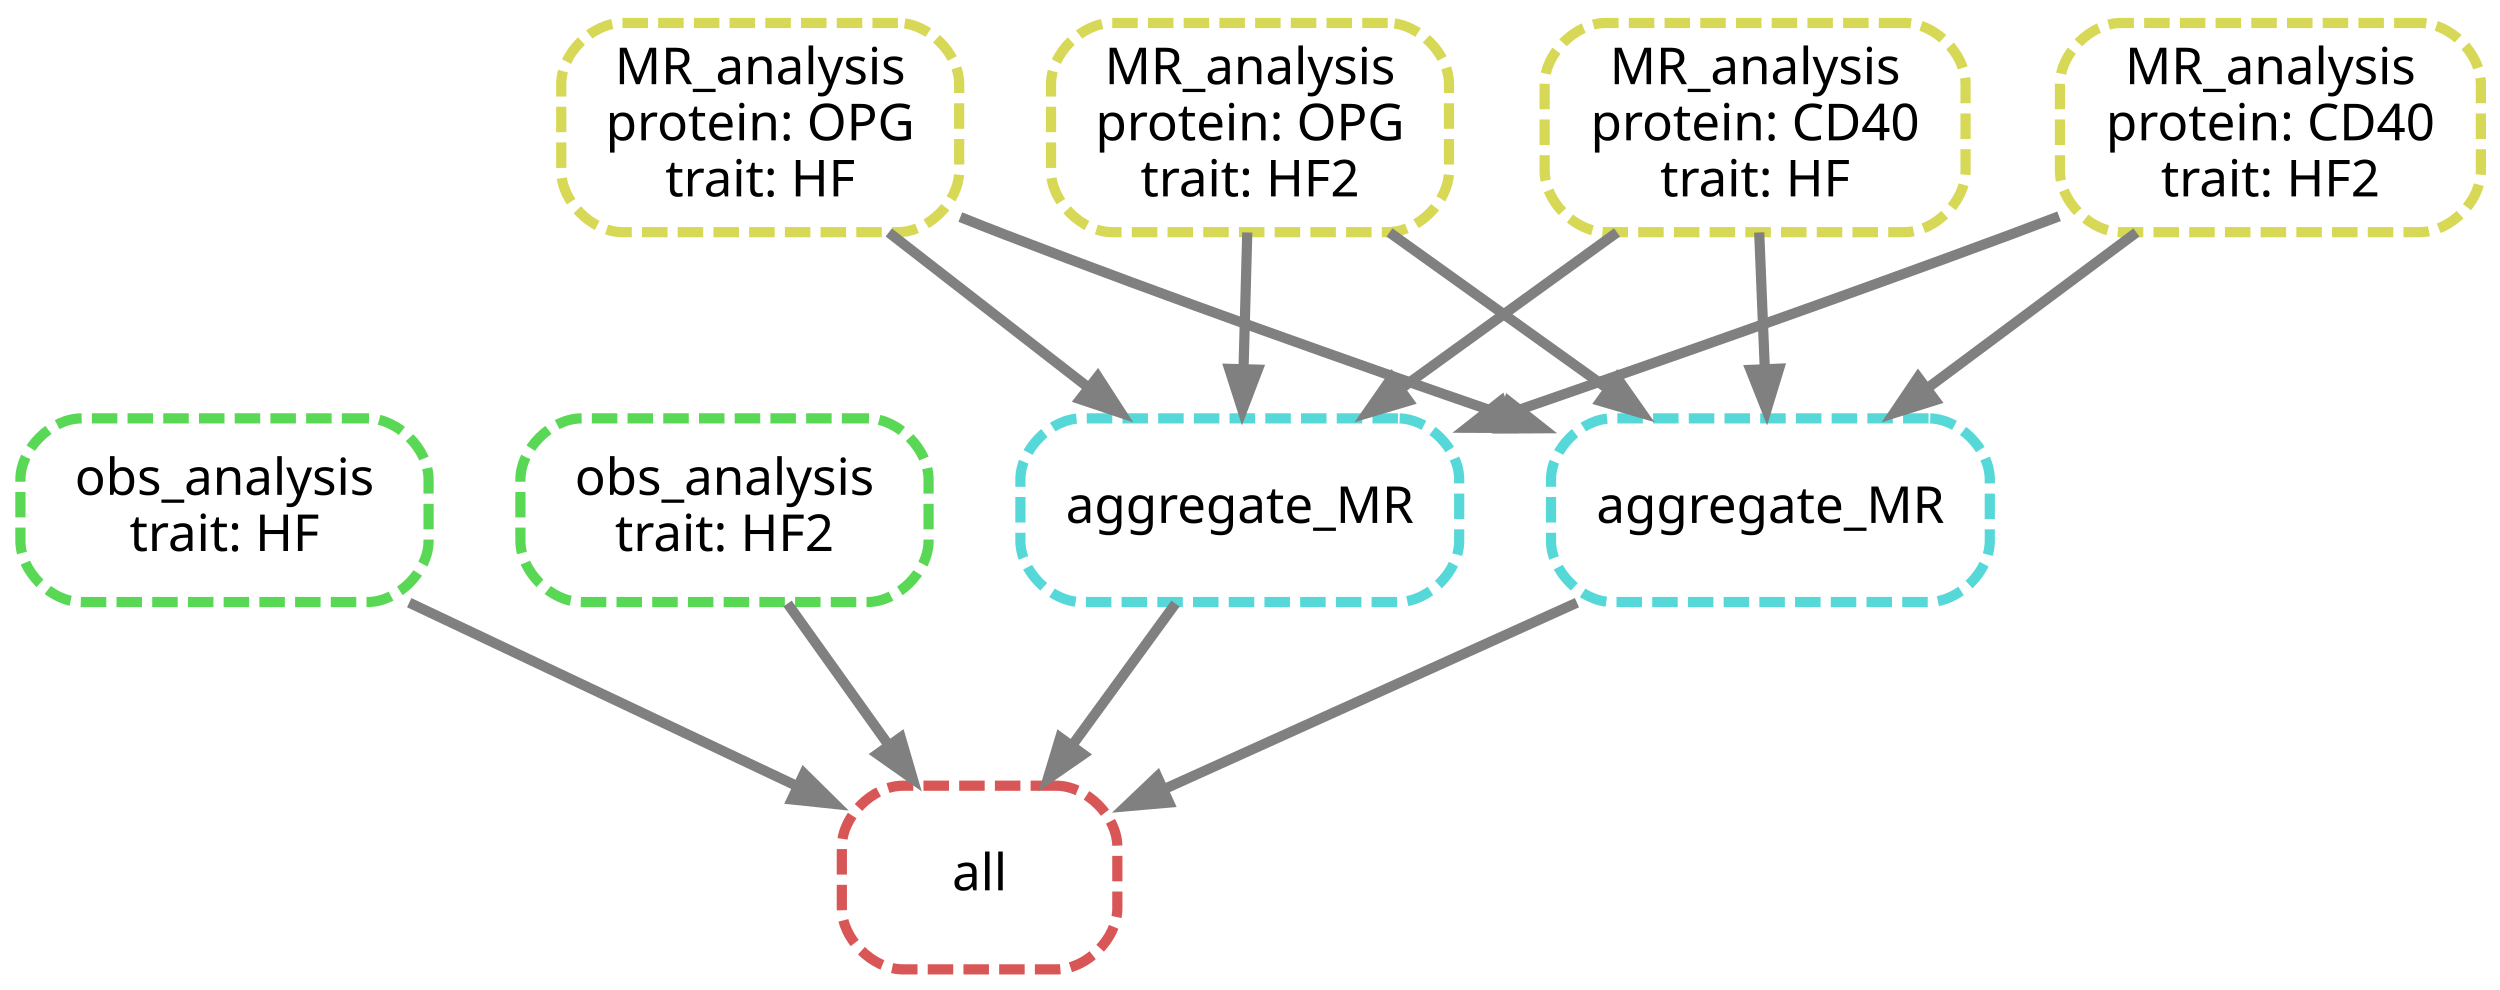
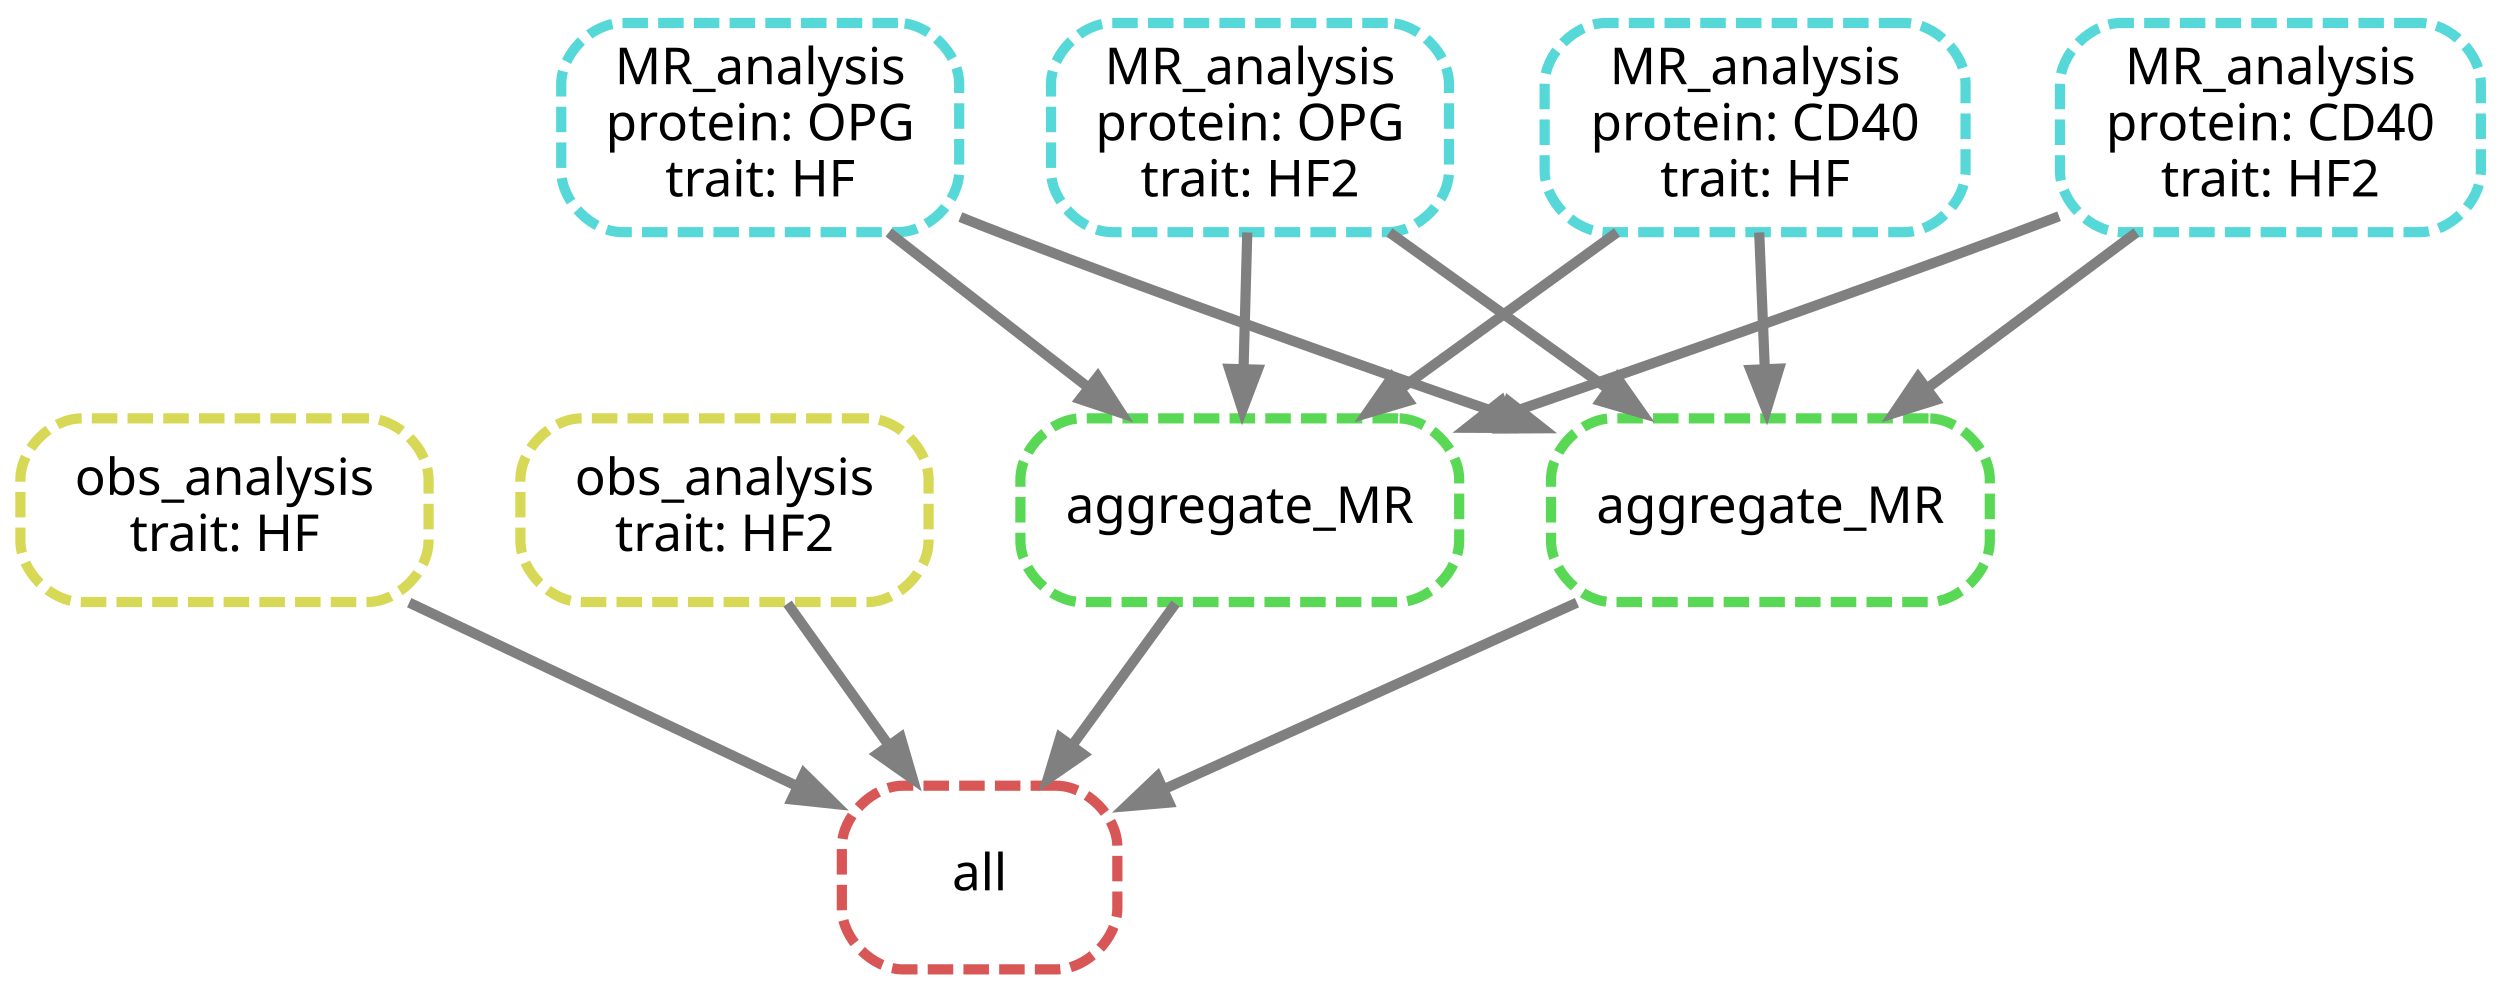
<svg xmlns="http://www.w3.org/2000/svg" width="490pt" height="194pt" viewBox="0.00 0.00 490.00 194.00">
  <g id="graph0" class="graph" transform="scale(1 1) rotate(0) translate(4 190)">
    <polygon fill="white" stroke="white" points="-4,5 -4,-190 487,-190 487,5 -4,5" />
    <g id="node1" class="node">
      <path fill="none" stroke="#d85656" stroke-width="2" stroke-dasharray="5,2" d="M203,-36C203,-36 173,-36 173,-36 167,-36 161,-30 161,-24 161,-24 161,-12 161,-12 161,-6 167,-0 173,-0 173,-0 203,-0 203,-0 209,-0 215,-6 215,-12 215,-12 215,-24 215,-24 215,-30 209,-36 203,-36" />
      <text text-anchor="middle" x="188" y="-15.5" font-family="sans" font-size="10.00">all</text>
    </g>
    <g id="node2" class="node">
-       <path fill="none" stroke="#59d856" stroke-width="2" stroke-dasharray="5,2" d="M68,-108C68,-108 12,-108 12,-108 6,-108 0,-102 0,-96 0,-96 0,-84 0,-84 0,-78 6,-72 12,-72 12,-72 68,-72 68,-72 74,-72 80,-78 80,-84 80,-84 80,-96 80,-96 80,-102 74,-108 68,-108" />
+       <path fill="none" stroke="#d6d856" stroke-width="2" stroke-dasharray="5,2" d="M68,-108C68,-108 12,-108 12,-108 6,-108 0,-102 0,-96 0,-96 0,-84 0,-84 0,-78 6,-72 12,-72 12,-72 68,-72 68,-72 74,-72 80,-78 80,-84 80,-84 80,-96 80,-96 80,-102 74,-108 68,-108" />
      <text text-anchor="middle" x="40" y="-93" font-family="sans" font-size="10.00">obs_analysis</text>
      <text text-anchor="middle" x="40" y="-82" font-family="sans" font-size="10.00">trait: HF</text>
    </g>
    <g id="edge1" class="edge">
      <path fill="none" stroke="grey" stroke-width="2" d="M76.205,-71.876C99.22,-60.99 128.903,-46.951 151.899,-36.075" />
      <polygon fill="grey" stroke="grey" points="153.444,-39.216 160.988,-31.776 150.451,-32.888 153.444,-39.216" />
    </g>
    <g id="node3" class="node">
-       <path fill="none" stroke="#59d856" stroke-width="2" stroke-dasharray="5,2" d="M166,-108C166,-108 110,-108 110,-108 104,-108 98,-102 98,-96 98,-96 98,-84 98,-84 98,-78 104,-72 110,-72 110,-72 166,-72 166,-72 172,-72 178,-78 178,-84 178,-84 178,-96 178,-96 178,-102 172,-108 166,-108" />
+       <path fill="none" stroke="#d6d856" stroke-width="2" stroke-dasharray="5,2" d="M166,-108C166,-108 110,-108 110,-108 104,-108 98,-102 98,-96 98,-96 98,-84 98,-84 98,-78 104,-72 110,-72 110,-72 166,-72 166,-72 172,-72 178,-78 178,-84 178,-84 178,-96 178,-96 178,-102 172,-108 166,-108" />
      <text text-anchor="middle" x="138" y="-93" font-family="sans" font-size="10.00">obs_analysis</text>
      <text text-anchor="middle" x="138" y="-82" font-family="sans" font-size="10.00">trait: HF2</text>
    </g>
    <g id="edge2" class="edge">
      <path fill="none" stroke="grey" stroke-width="2" d="M150.36,-71.697C156.233,-63.474 163.369,-53.483 169.842,-44.421" />
      <polygon fill="grey" stroke="grey" points="172.818,-46.276 175.783,-36.104 167.122,-42.207 172.818,-46.276" />
    </g>
    <g id="node4" class="node">
-       <path fill="none" stroke="#56d8d8" stroke-width="2" stroke-dasharray="5,2" d="M270,-108C270,-108 208,-108 208,-108 202,-108 196,-102 196,-96 196,-96 196,-84 196,-84 196,-78 202,-72 208,-72 208,-72 270,-72 270,-72 276,-72 282,-78 282,-84 282,-84 282,-96 282,-96 282,-102 276,-108 270,-108" />
+       <path fill="none" stroke="#59d856" stroke-width="2" stroke-dasharray="5,2" d="M270,-108C270,-108 208,-108 208,-108 202,-108 196,-102 196,-96 196,-96 196,-84 196,-84 196,-78 202,-72 208,-72 208,-72 270,-72 270,-72 276,-72 282,-78 282,-84 282,-84 282,-96 282,-96 282,-102 276,-108 270,-108" />
      <text text-anchor="middle" x="239" y="-87.5" font-family="sans" font-size="10.00">aggregate_MR</text>
    </g>
    <g id="edge3" class="edge">
      <path fill="none" stroke="grey" stroke-width="2" d="M226.393,-71.697C220.403,-63.474 213.124,-53.483 206.521,-44.421" />
      <polygon fill="grey" stroke="grey" points="209.179,-42.126 200.462,-36.104 203.522,-46.248 209.179,-42.126" />
    </g>
    <g id="node5" class="node">
-       <path fill="none" stroke="#d6d856" stroke-width="2" stroke-dasharray="5,2" d="M369.25,-185.5C369.25,-185.5 310.75,-185.5 310.75,-185.5 304.75,-185.5 298.75,-179.5 298.75,-173.5 298.75,-173.5 298.75,-156.5 298.75,-156.5 298.75,-150.5 304.75,-144.5 310.75,-144.5 310.75,-144.5 369.25,-144.5 369.25,-144.5 375.25,-144.5 381.25,-150.5 381.25,-156.5 381.25,-156.5 381.25,-173.5 381.25,-173.5 381.25,-179.5 375.25,-185.5 369.25,-185.5" />
+       <path fill="none" stroke="#56d8d8" stroke-width="2" stroke-dasharray="5,2" d="M369.25,-185.5C369.25,-185.5 310.75,-185.5 310.75,-185.5 304.75,-185.5 298.75,-179.5 298.75,-173.5 298.75,-173.5 298.75,-156.5 298.75,-156.5 298.75,-150.5 304.75,-144.5 310.75,-144.5 310.75,-144.5 369.25,-144.5 369.25,-144.5 375.25,-144.5 381.25,-150.5 381.25,-156.5 381.25,-156.5 381.25,-173.5 381.25,-173.5 381.25,-179.5 375.25,-185.5 369.25,-185.5" />
      <text text-anchor="middle" x="340" y="-173.5" font-family="sans" font-size="10.00">MR_analysis</text>
      <text text-anchor="middle" x="340" y="-162.5" font-family="sans" font-size="10.00">protein: CD40</text>
      <text text-anchor="middle" x="340" y="-151.5" font-family="sans" font-size="10.00">trait: HF</text>
    </g>
    <g id="edge5" class="edge">
      <path fill="none" stroke="grey" stroke-width="2" d="M312.934,-144.437C299.965,-135.064 284.348,-123.776 270.815,-113.995" />
      <polygon fill="grey" stroke="grey" points="272.855,-111.151 262.7,-108.13 268.754,-116.824 272.855,-111.151" />
    </g>
    <g id="node9" class="node">
-       <path fill="none" stroke="#56d8d8" stroke-width="2" stroke-dasharray="5,2" d="M374,-108C374,-108 312,-108 312,-108 306,-108 300,-102 300,-96 300,-96 300,-84 300,-84 300,-78 306,-72 312,-72 312,-72 374,-72 374,-72 380,-72 386,-78 386,-84 386,-84 386,-96 386,-96 386,-102 380,-108 374,-108" />
+       <path fill="none" stroke="#59d856" stroke-width="2" stroke-dasharray="5,2" d="M374,-108C374,-108 312,-108 312,-108 306,-108 300,-102 300,-96 300,-96 300,-84 300,-84 300,-78 306,-72 312,-72 312,-72 374,-72 374,-72 380,-72 386,-78 386,-84 386,-84 386,-96 386,-96 386,-102 380,-108 374,-108" />
      <text text-anchor="middle" x="343" y="-87.5" font-family="sans" font-size="10.00">aggregate_MR</text>
    </g>
    <g id="edge9" class="edge">
      <path fill="none" stroke="grey" stroke-width="2" d="M340.804,-144.437C341.135,-136.391 341.523,-126.933 341.881,-118.228" />
      <polygon fill="grey" stroke="grey" points="345.382,-118.265 342.296,-108.13 338.388,-117.977 345.382,-118.265" />
    </g>
    <g id="node6" class="node">
-       <path fill="none" stroke="#d6d856" stroke-width="2" stroke-dasharray="5,2" d="M470.25,-185.5C470.25,-185.5 411.75,-185.5 411.75,-185.5 405.75,-185.5 399.75,-179.5 399.75,-173.5 399.75,-173.5 399.75,-156.5 399.75,-156.5 399.75,-150.5 405.75,-144.5 411.75,-144.5 411.75,-144.5 470.25,-144.5 470.25,-144.5 476.25,-144.5 482.25,-150.5 482.25,-156.5 482.25,-156.5 482.25,-173.5 482.25,-173.5 482.25,-179.5 476.25,-185.5 470.25,-185.5" />
+       <path fill="none" stroke="#56d8d8" stroke-width="2" stroke-dasharray="5,2" d="M470.25,-185.5C470.25,-185.5 411.75,-185.5 411.75,-185.5 405.75,-185.5 399.75,-179.5 399.75,-173.5 399.75,-173.5 399.75,-156.5 399.75,-156.5 399.75,-150.5 405.75,-144.5 411.75,-144.5 411.75,-144.5 470.25,-144.5 470.25,-144.5 476.25,-144.5 482.25,-150.5 482.25,-156.5 482.25,-156.5 482.25,-173.5 482.25,-173.5 482.25,-179.5 476.25,-185.5 470.25,-185.5" />
      <text text-anchor="middle" x="441" y="-173.5" font-family="sans" font-size="10.00">MR_analysis</text>
      <text text-anchor="middle" x="441" y="-162.5" font-family="sans" font-size="10.00">protein: CD40</text>
      <text text-anchor="middle" x="441" y="-151.5" font-family="sans" font-size="10.00">trait: HF2</text>
    </g>
    <g id="edge6" class="edge">
      <path fill="none" stroke="grey" stroke-width="2" d="M399.576,-147.611C396.341,-146.375 393.12,-145.159 390,-144 357.475,-131.919 320.749,-119.012 291.661,-108.96" />
      <polygon fill="grey" stroke="grey" points="292.701,-105.617 282.106,-105.666 290.419,-112.235 292.701,-105.617" />
    </g>
    <g id="edge10" class="edge">
      <path fill="none" stroke="grey" stroke-width="2" d="M414.738,-144.437C402.273,-135.153 387.287,-123.989 374.242,-114.272" />
      <polygon fill="grey" stroke="grey" points="376.106,-111.297 365.996,-108.13 371.925,-116.91 376.106,-111.297" />
    </g>
    <g id="node7" class="node">
-       <path fill="none" stroke="#d6d856" stroke-width="2" stroke-dasharray="5,2" d="M172,-185.5C172,-185.5 118,-185.5 118,-185.5 112,-185.5 106,-179.5 106,-173.5 106,-173.5 106,-156.5 106,-156.5 106,-150.5 112,-144.5 118,-144.5 118,-144.5 172,-144.5 172,-144.5 178,-144.5 184,-150.5 184,-156.5 184,-156.5 184,-173.5 184,-173.5 184,-179.5 178,-185.5 172,-185.5" />
+       <path fill="none" stroke="#56d8d8" stroke-width="2" stroke-dasharray="5,2" d="M172,-185.5C172,-185.5 118,-185.5 118,-185.5 112,-185.5 106,-179.5 106,-173.5 106,-173.5 106,-156.5 106,-156.5 106,-150.5 112,-144.5 118,-144.5 118,-144.5 172,-144.5 172,-144.5 178,-144.5 184,-150.5 184,-156.5 184,-156.5 184,-173.5 184,-173.5 184,-179.5 178,-185.5 172,-185.5" />
      <text text-anchor="middle" x="145" y="-173.5" font-family="sans" font-size="10.00">MR_analysis</text>
      <text text-anchor="middle" x="145" y="-162.5" font-family="sans" font-size="10.00">protein: OPG</text>
      <text text-anchor="middle" x="145" y="-151.5" font-family="sans" font-size="10.00">trait: HF</text>
    </g>
    <g id="edge7" class="edge">
      <path fill="none" stroke="grey" stroke-width="2" d="M170.19,-144.437C182.146,-135.153 196.521,-123.989 209.033,-114.272" />
      <polygon fill="grey" stroke="grey" points="211.191,-117.028 216.943,-108.13 206.898,-111.499 211.191,-117.028" />
    </g>
    <g id="edge11" class="edge">
      <path fill="none" stroke="grey" stroke-width="2" d="M184.222,-147.451C187.185,-146.264 190.135,-145.102 193,-144 225.077,-131.661 261.41,-118.796 290.283,-108.83" />
      <polygon fill="grey" stroke="grey" points="291.454,-112.129 299.772,-105.567 289.177,-105.51 291.454,-112.129" />
    </g>
    <g id="node8" class="node">
-       <path fill="none" stroke="#d6d856" stroke-width="2" stroke-dasharray="5,2" d="M268,-185.5C268,-185.5 214,-185.5 214,-185.5 208,-185.5 202,-179.5 202,-173.5 202,-173.5 202,-156.5 202,-156.5 202,-150.5 208,-144.5 214,-144.5 214,-144.5 268,-144.5 268,-144.5 274,-144.5 280,-150.5 280,-156.5 280,-156.5 280,-173.5 280,-173.5 280,-179.5 274,-185.5 268,-185.5" />
+       <path fill="none" stroke="#56d8d8" stroke-width="2" stroke-dasharray="5,2" d="M268,-185.5C268,-185.5 214,-185.5 214,-185.5 208,-185.5 202,-179.5 202,-173.5 202,-173.5 202,-156.5 202,-156.5 202,-150.5 208,-144.5 214,-144.5 214,-144.5 268,-144.5 268,-144.5 274,-144.5 280,-150.5 280,-156.5 280,-156.5 280,-173.5 280,-173.5 280,-179.5 274,-185.5 268,-185.5" />
      <text text-anchor="middle" x="241" y="-173.5" font-family="sans" font-size="10.00">MR_analysis</text>
      <text text-anchor="middle" x="241" y="-162.5" font-family="sans" font-size="10.00">protein: OPG</text>
      <text text-anchor="middle" x="241" y="-151.5" font-family="sans" font-size="10.00">trait: HF2</text>
    </g>
    <g id="edge8" class="edge">
      <path fill="none" stroke="grey" stroke-width="2" d="M240.464,-144.437C240.244,-136.391 239.984,-126.933 239.746,-118.228" />
      <polygon fill="grey" stroke="grey" points="243.242,-118.03 239.469,-108.13 236.245,-118.222 243.242,-118.03" />
    </g>
    <g id="edge12" class="edge">
      <path fill="none" stroke="grey" stroke-width="2" d="M268.334,-144.437C281.431,-135.064 297.203,-123.776 310.87,-113.995" />
      <polygon fill="grey" stroke="grey" points="312.97,-116.796 319.065,-108.13 308.896,-111.103 312.97,-116.796" />
    </g>
    <g id="edge4" class="edge">
      <path fill="none" stroke="grey" stroke-width="2" d="M305.083,-71.876C280.555,-60.799 248.797,-46.457 224.546,-35.505" />
      <polygon fill="grey" stroke="grey" points="225.874,-32.264 215.319,-31.338 222.992,-38.644 225.874,-32.264" />
    </g>
  </g>
</svg>
